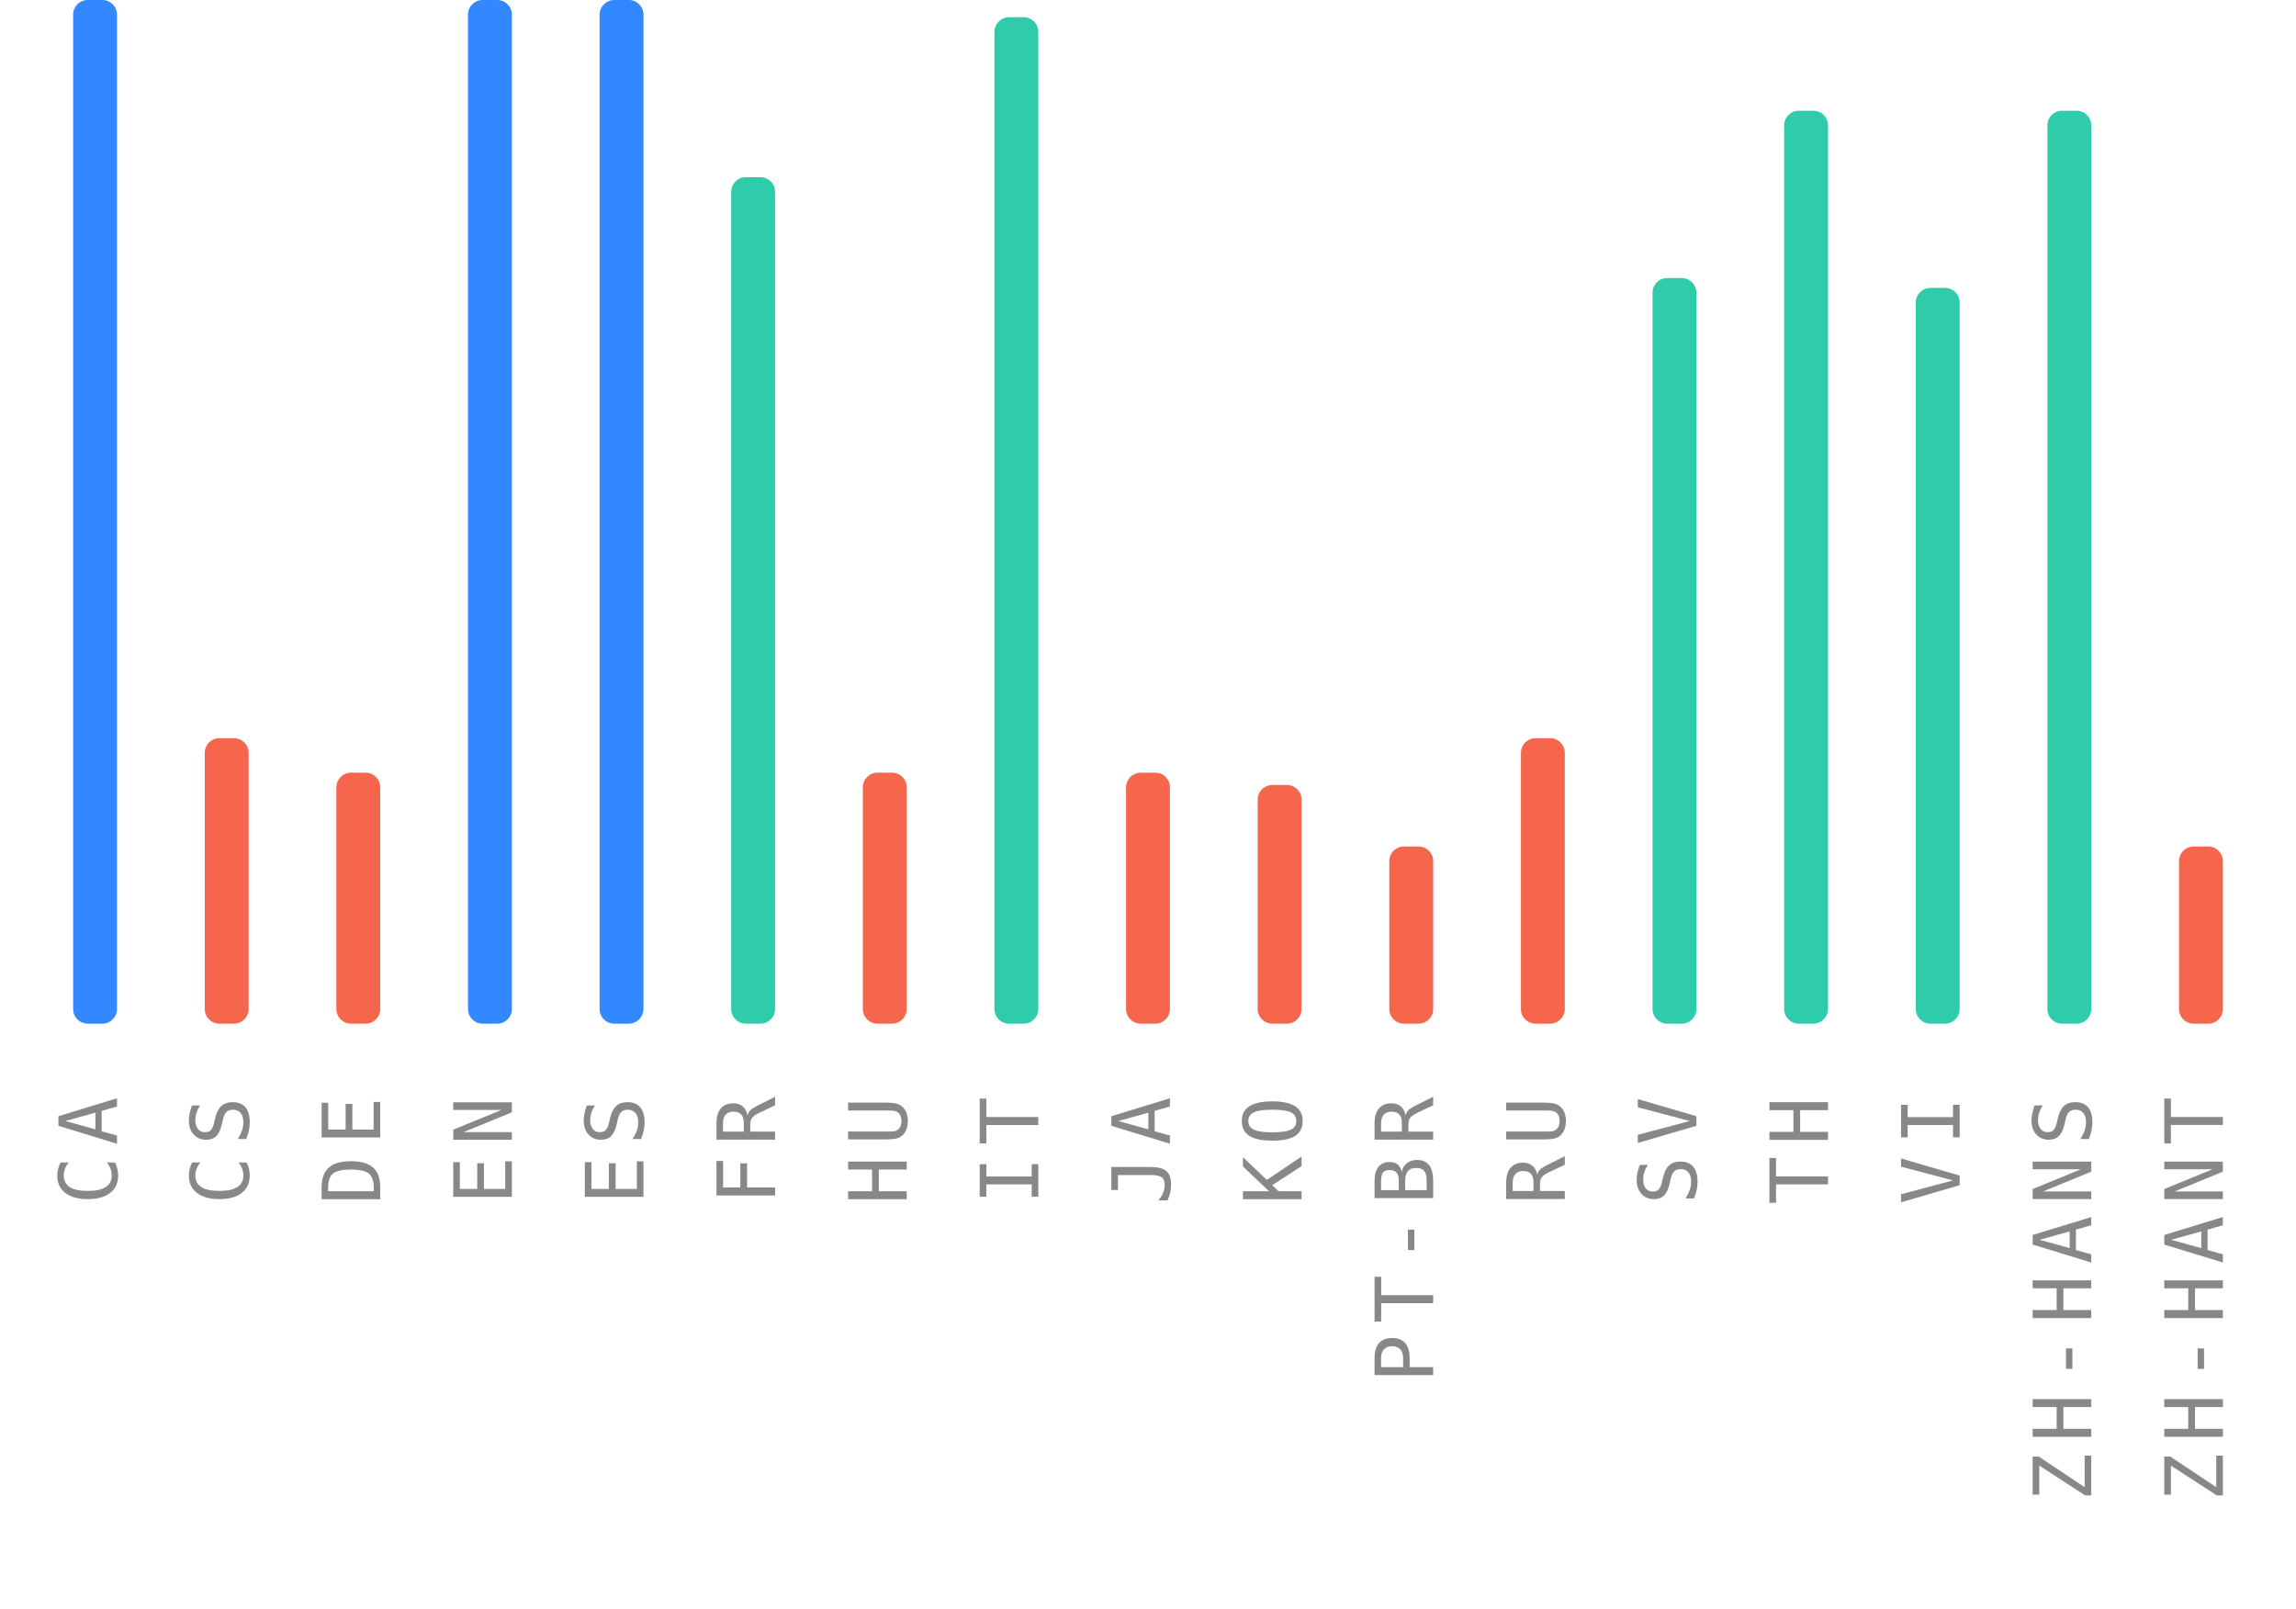
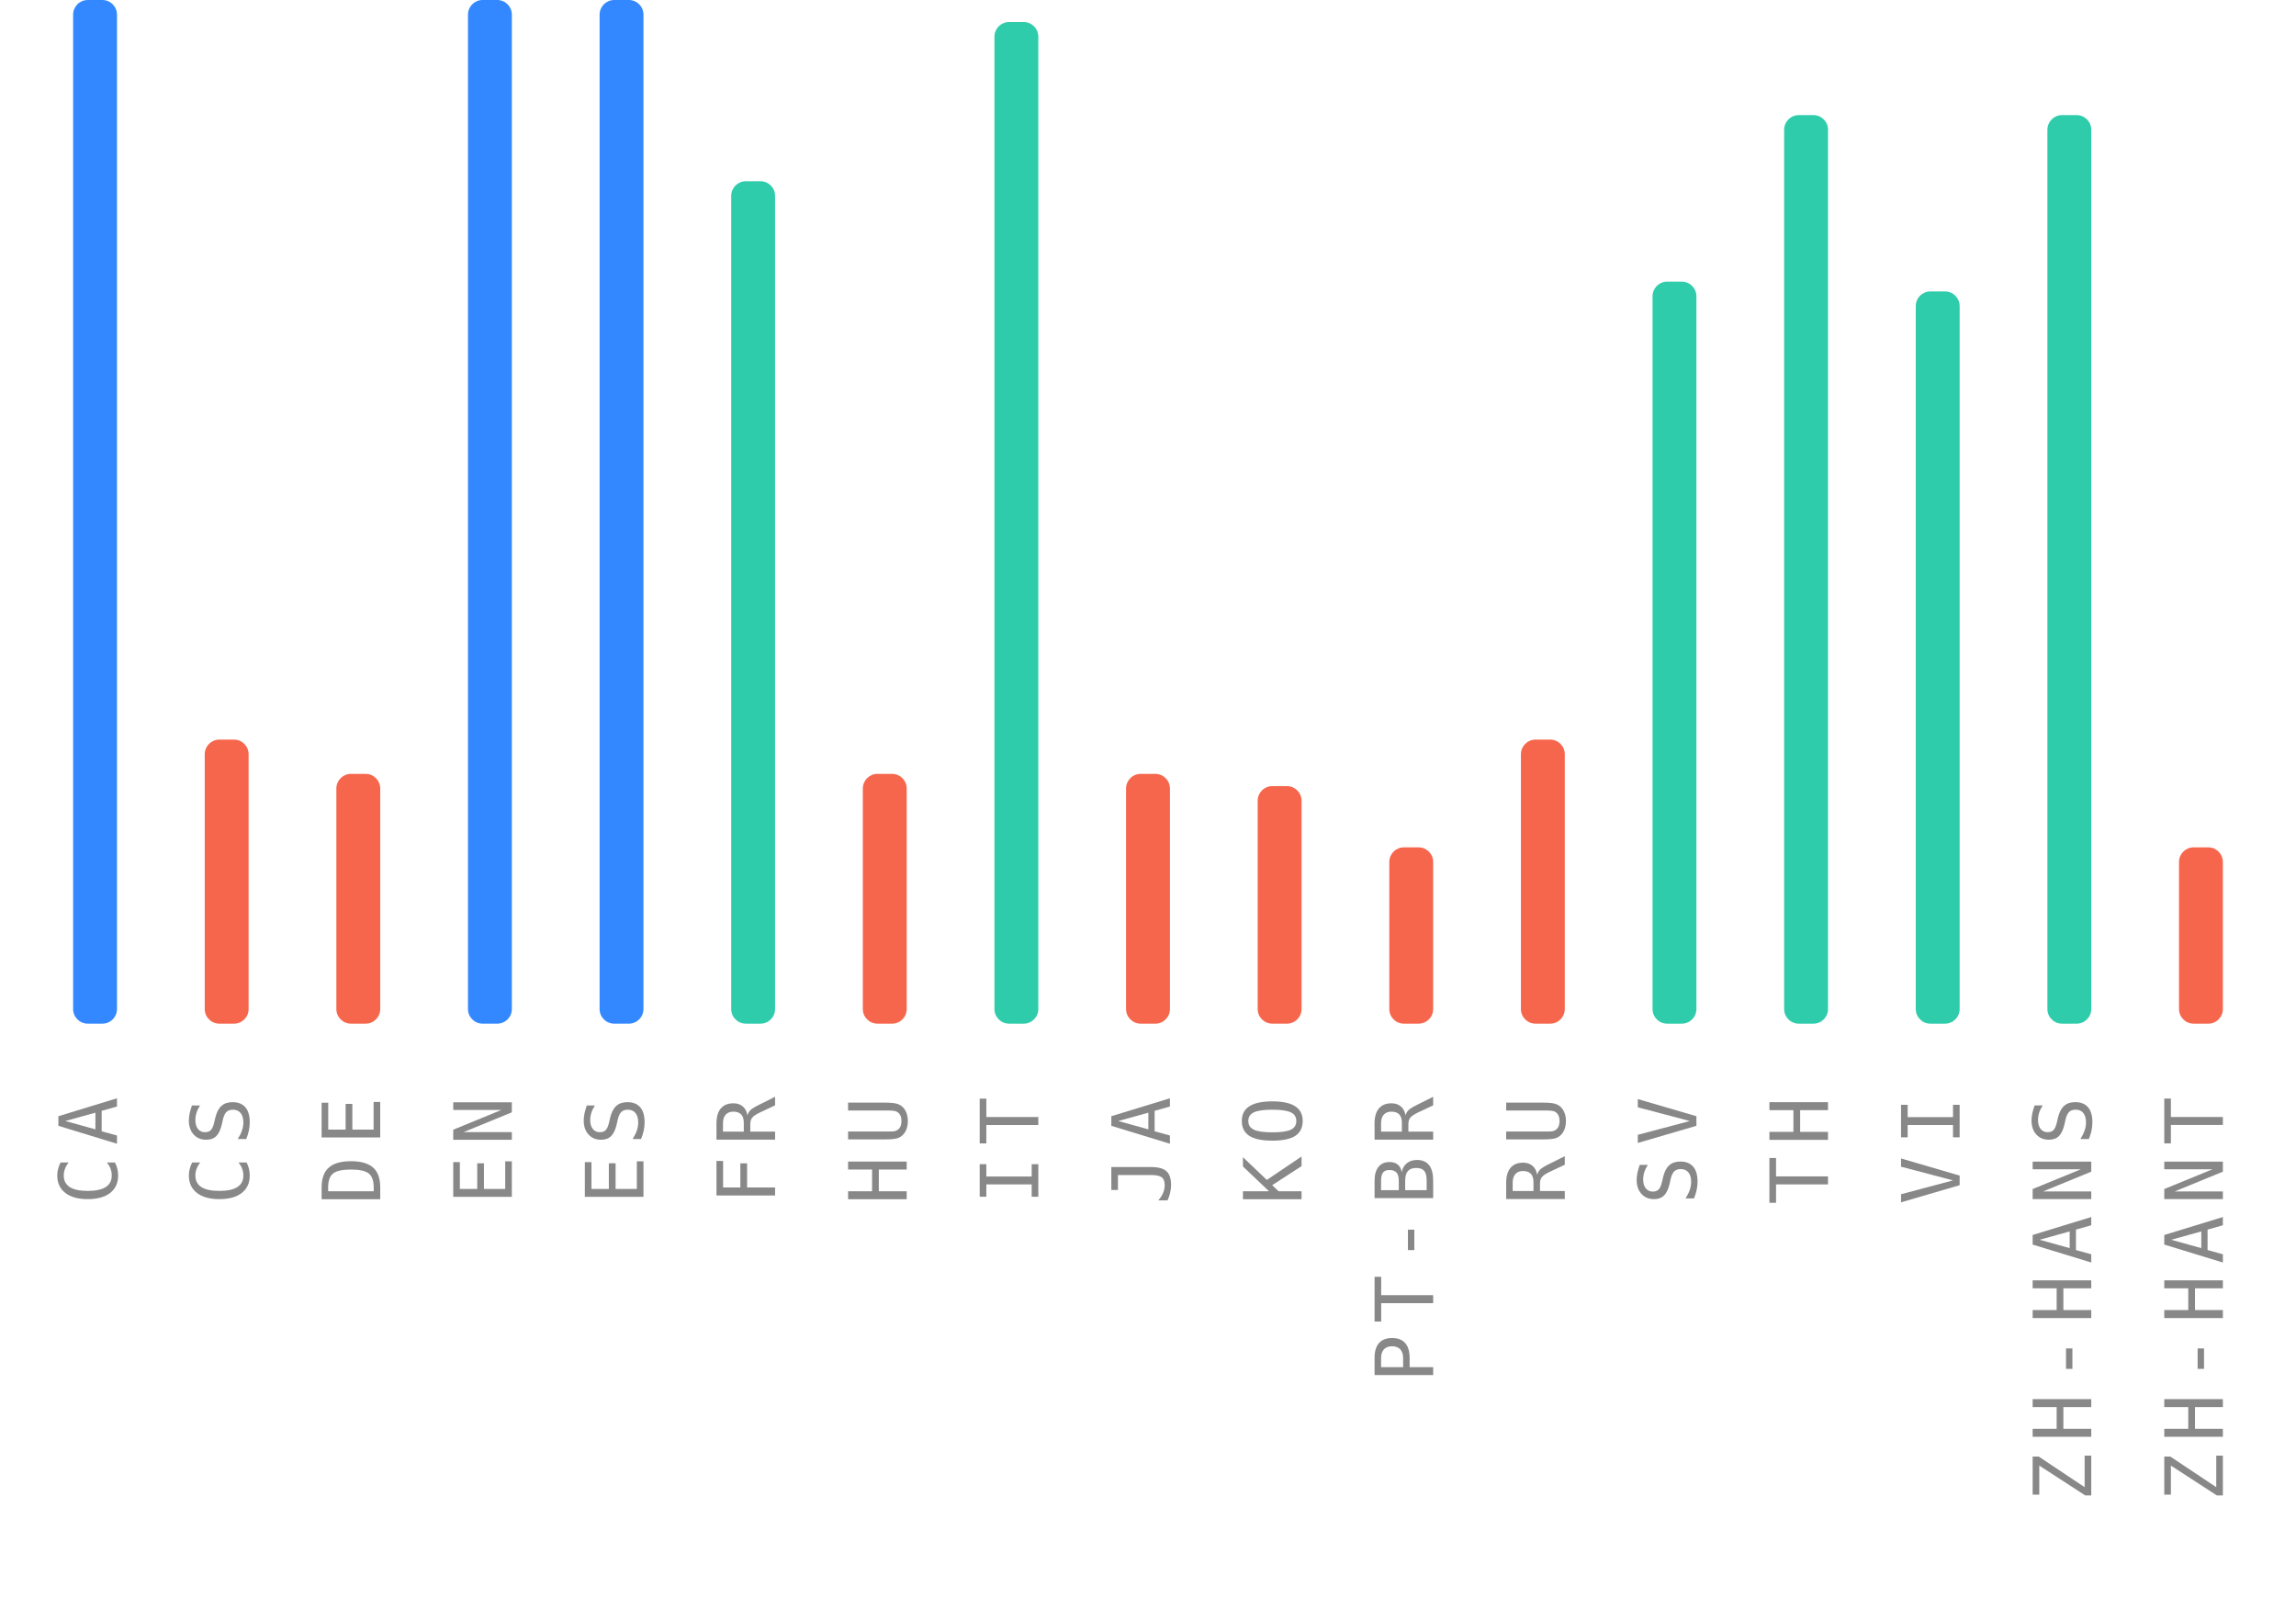
<svg xmlns="http://www.w3.org/2000/svg" width="314" height="220">
  <g>
    <text style="font-size: 11px; font-family: monospace; letter-spacing: 1.5px; fill: #888; text-anchor: end;" x="-150" y="16" transform="rotate(-90)">CA</text>
    <rect style="fill: #3388ff;" height="140" width="6" rx="2" y="0" x="10" />
    <text style="font-size: 11px; font-family: monospace; letter-spacing: 1.5px; fill: #888; text-anchor: end;" x="-150" y="34" transform="rotate(-90)">CS</text>
-     <rect style="fill: #f6664c;" height="39.038" width="6" rx="2" y="100.962" x="28" />
+     <rect style="fill: #f6664c;" height="38.852" width="6" rx="2" y="101.148" x="28" />
    <text style="font-size: 11px; font-family: monospace; letter-spacing: 1.5px; fill: #888; text-anchor: end;" x="-150" y="52" transform="rotate(-90)">DE</text>
-     <rect style="fill: #f6664c;" height="34.327" width="6" rx="2" y="105.673" x="46" />
+     <rect style="fill: #f6664c;" height="34.163" width="6" rx="2" y="105.837" x="46" />
    <text style="font-size: 11px; font-family: monospace; letter-spacing: 1.5px; fill: #888; text-anchor: end;" x="-150" y="70" transform="rotate(-90)">EN</text>
    <rect style="fill: #3388ff;" height="140" width="6" rx="2" y="0" x="64" />
    <text style="font-size: 11px; font-family: monospace; letter-spacing: 1.5px; fill: #888; text-anchor: end;" x="-150" y="88" transform="rotate(-90)">ES</text>
    <rect style="fill: #3388ff;" height="140" width="6" rx="2" y="0" x="82" />
    <text style="font-size: 11px; font-family: monospace; letter-spacing: 1.5px; fill: #888; text-anchor: end;" x="-150" y="106" transform="rotate(-90)">FR</text>
-     <rect style="fill: #2eccaa;" height="115.769" width="6" rx="2" y="24.231" x="100" />
+     <rect style="fill: #2eccaa;" height="115.215" width="6" rx="2" y="24.785" x="100" />
    <text style="font-size: 11px; font-family: monospace; letter-spacing: 1.5px; fill: #888; text-anchor: end;" x="-150" y="124" transform="rotate(-90)">HU</text>
-     <rect style="fill: #f6664c;" height="34.327" width="6" rx="2" y="105.673" x="118" />
+     <rect style="fill: #f6664c;" height="34.163" width="6" rx="2" y="105.837" x="118" />
    <text style="font-size: 11px; font-family: monospace; letter-spacing: 1.5px; fill: #888; text-anchor: end;" x="-150" y="142" transform="rotate(-90)">IT</text>
-     <rect style="fill: #2eccaa;" height="137.644" width="6" rx="2" y="2.356" x="136" />
+     <rect style="fill: #2eccaa;" height="136.986" width="6" rx="2" y="3.014" x="136" />
    <text style="font-size: 11px; font-family: monospace; letter-spacing: 1.5px; fill: #888; text-anchor: end;" x="-150" y="160" transform="rotate(-90)">JA</text>
-     <rect style="fill: #f6664c;" height="34.327" width="6" rx="2" y="105.673" x="154" />
+     <rect style="fill: #f6664c;" height="34.163" width="6" rx="2" y="105.837" x="154" />
    <text style="font-size: 11px; font-family: monospace; letter-spacing: 1.5px; fill: #888; text-anchor: end;" x="-150" y="178" transform="rotate(-90)">KO</text>
-     <rect style="fill: #f6664c;" height="32.644" width="6" rx="2" y="107.356" x="172" />
+     <rect style="fill: #f6664c;" height="32.488" width="6" rx="2" y="107.512" x="172" />
    <text style="font-size: 11px; font-family: monospace; letter-spacing: 1.5px; fill: #888; text-anchor: end;" x="-150" y="196" transform="rotate(-90)">PT-BR</text>
-     <rect style="fill: #f6664c;" height="24.231" width="6" rx="2" y="115.769" x="190" />
+     <rect style="fill: #f6664c;" height="24.115" width="6" rx="2" y="115.885" x="190" />
    <text style="font-size: 11px; font-family: monospace; letter-spacing: 1.5px; fill: #888; text-anchor: end;" x="-150" y="214" transform="rotate(-90)">RU</text>
-     <rect style="fill: #f6664c;" height="39.038" width="6" rx="2" y="100.962" x="208" />
+     <rect style="fill: #f6664c;" height="38.852" width="6" rx="2" y="101.148" x="208" />
    <text style="font-size: 11px; font-family: monospace; letter-spacing: 1.5px; fill: #888; text-anchor: end;" x="-150" y="232" transform="rotate(-90)">SV</text>
-     <rect style="fill: #2eccaa;" height="101.971" width="6" rx="2" y="38.029" x="226" />
+     <rect style="fill: #2eccaa;" height="101.483" width="6" rx="2" y="38.517" x="226" />
    <text style="font-size: 11px; font-family: monospace; letter-spacing: 1.5px; fill: #888; text-anchor: end;" x="-150" y="250" transform="rotate(-90)">TH</text>
-     <rect style="fill: #2eccaa;" height="124.856" width="6" rx="2" y="15.144" x="244" />
+     <rect style="fill: #2eccaa;" height="124.258" width="6" rx="2" y="15.742" x="244" />
    <text style="font-size: 11px; font-family: monospace; letter-spacing: 1.5px; fill: #888; text-anchor: end;" x="-150" y="268" transform="rotate(-90)">VI</text>
-     <rect style="fill: #2eccaa;" height="100.625" width="6" rx="2" y="39.375" x="262" />
+     <rect style="fill: #2eccaa;" height="100.144" width="6" rx="2" y="39.856" x="262" />
    <text style="font-size: 11px; font-family: monospace; letter-spacing: 1.5px; fill: #888; text-anchor: end;" x="-150" y="286" transform="rotate(-90)">ZH-HANS</text>
-     <rect style="fill: #2eccaa;" height="124.856" width="6" rx="2" y="15.144" x="280" />
+     <rect style="fill: #2eccaa;" height="124.258" width="6" rx="2" y="15.742" x="280" />
    <text style="font-size: 11px; font-family: monospace; letter-spacing: 1.5px; fill: #888; text-anchor: end;" x="-150" y="304" transform="rotate(-90)">ZH-HANT</text>
-     <rect style="fill: #f6664c;" height="24.231" width="6" rx="2" y="115.769" x="298" />
+     <rect style="fill: #f6664c;" height="24.115" width="6" rx="2" y="115.885" x="298" />
  </g>
</svg>
